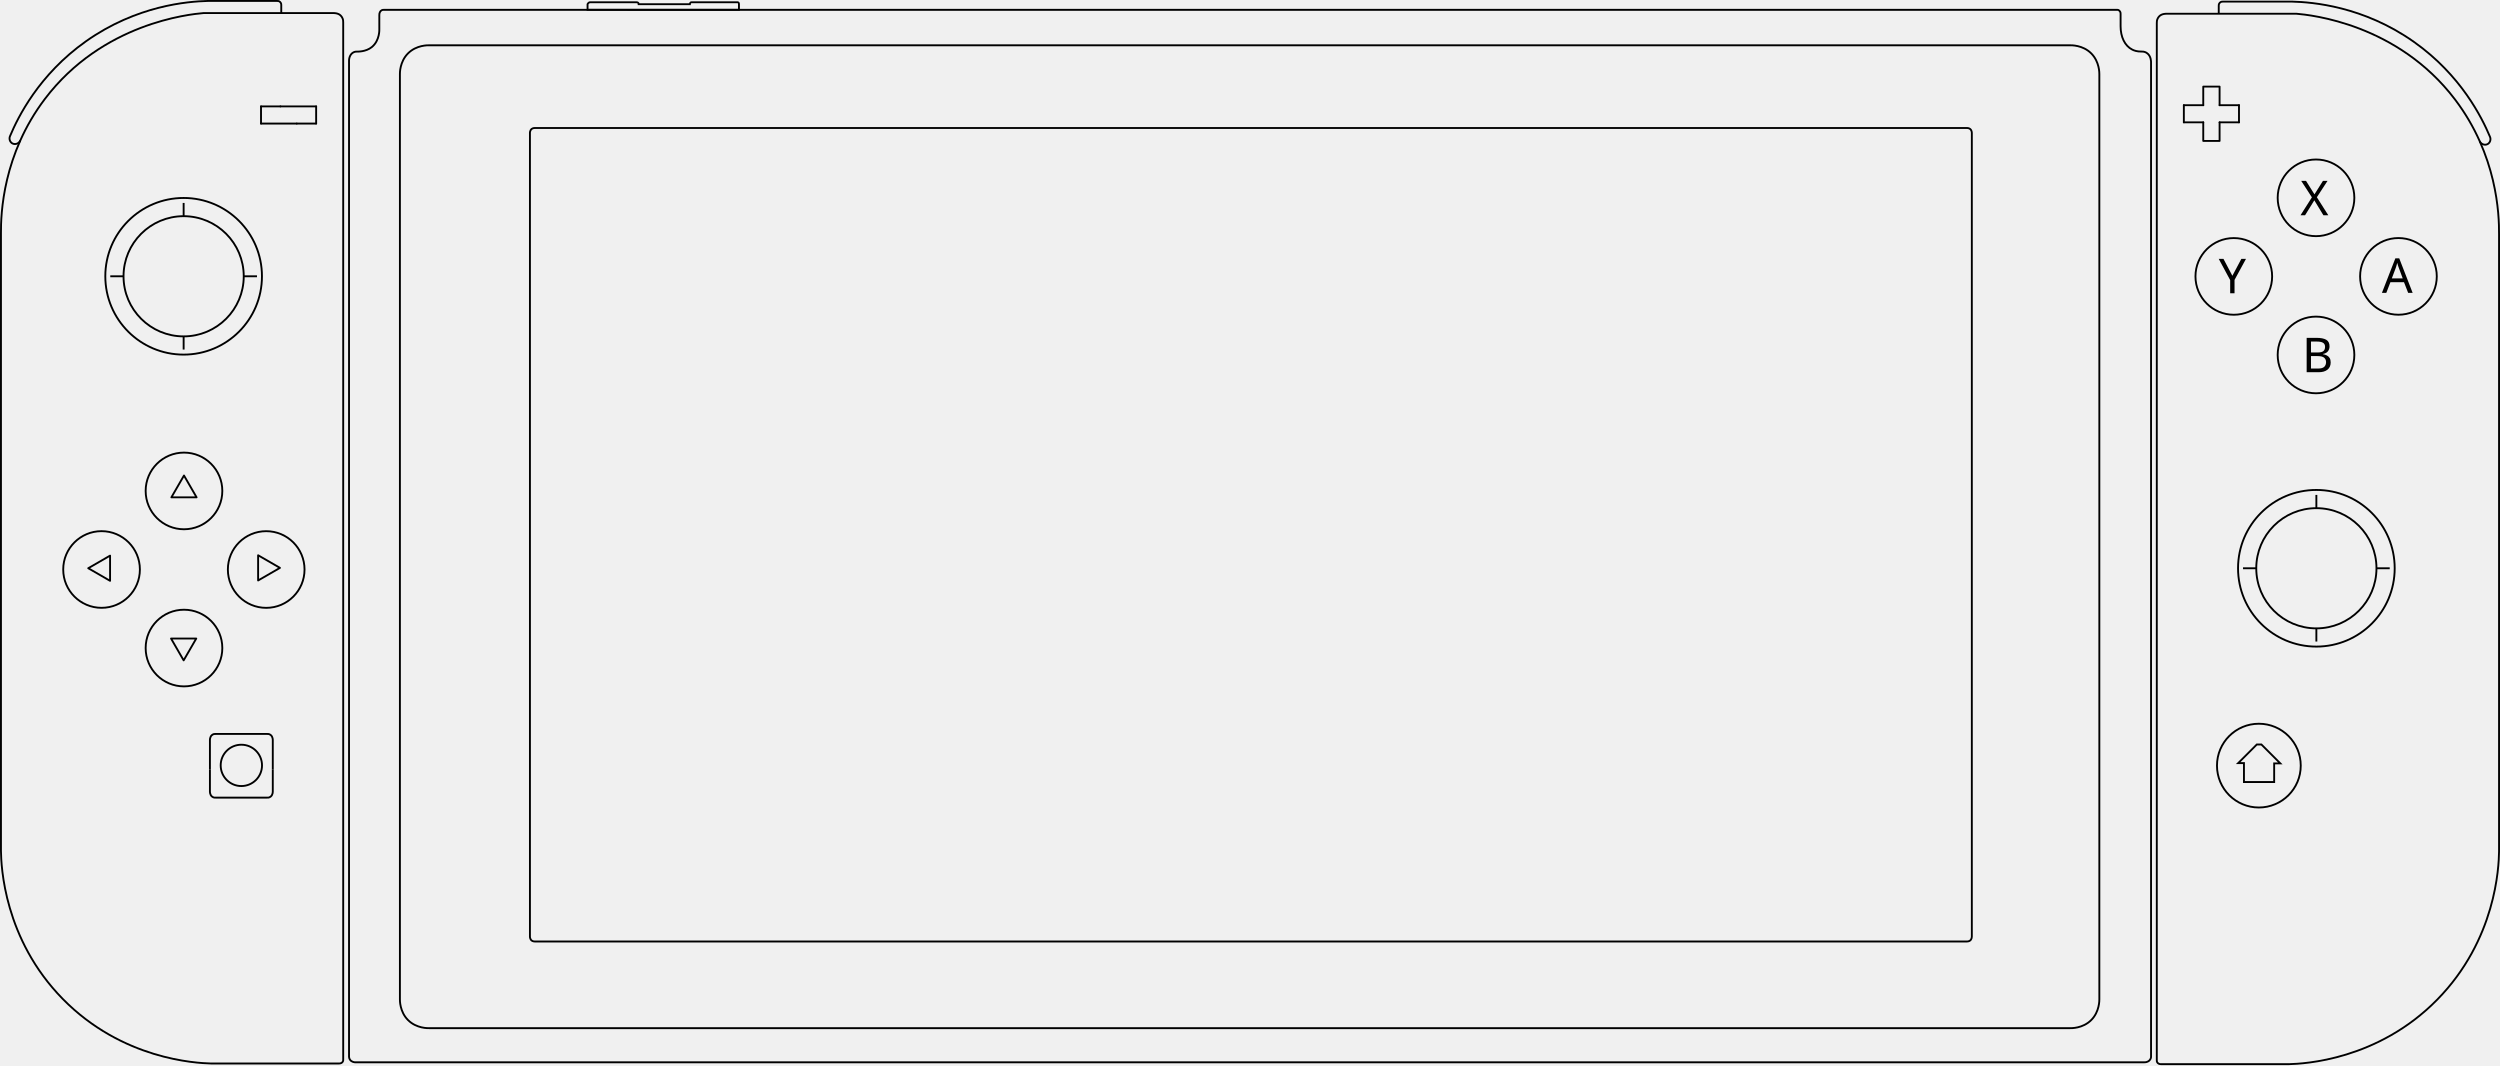
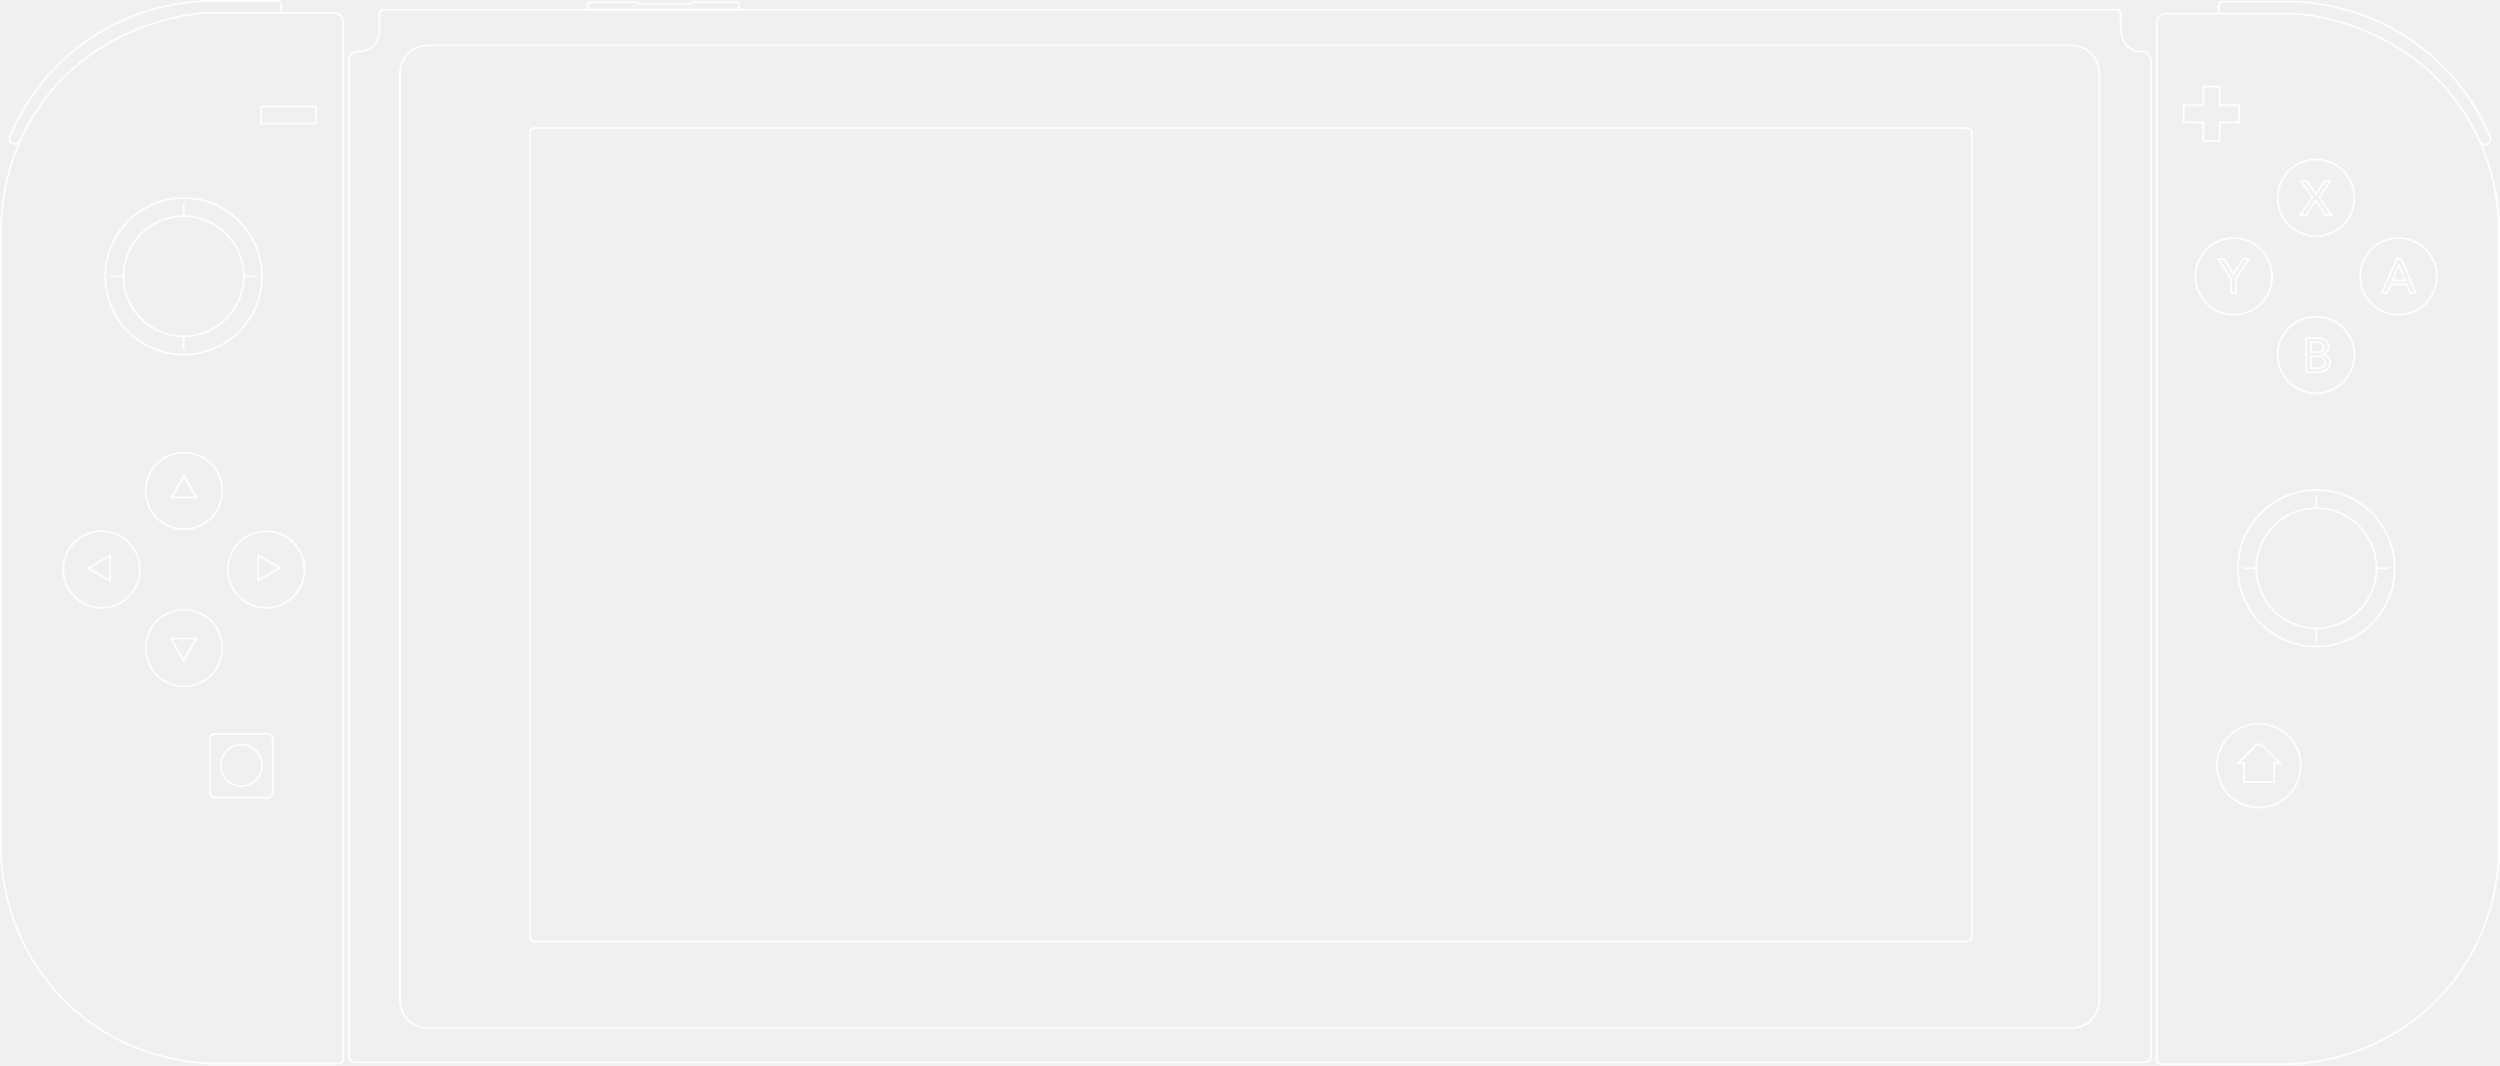
- <svg xmlns="http://www.w3.org/2000/svg" version="1.1" id="svg5448" xml:space="preserve" width="1760.84" height="750.208" viewBox="0 0 1760.84 750.208">
-   <defs id="defs5452">
-     <clipPath clipPathUnits="userSpaceOnUse" id="clipPath5464">
-       <path d="M 0,562.656 H 1320.629 V 0 H 0 Z" id="path5462" />
+ <svg xmlns="http://www.w3.org/2000/svg" version="1.1" id="svg815" xml:space="preserve" width="1760.84" height="750.208" viewBox="0 0 1760.84 750.208">
+   <defs id="defs819">
+     <clipPath clipPathUnits="userSpaceOnUse" id="clipPath831">
+       <path d="M 0,562.656 H 1320.629 V 0 H 0 Z" id="path829" />
    </clipPath>
-     <clipPath clipPathUnits="userSpaceOnUse" id="clipPath5488">
-       <path d="M 0,562.656 H 1320.629 V 0 H 0 Z" id="path5486" />
+     <clipPath clipPathUnits="userSpaceOnUse" id="clipPath855">
+       <path d="M 0,562.656 H 1320.629 V 0 H 0 Z" id="path853" />
    </clipPath>
-     <clipPath clipPathUnits="userSpaceOnUse" id="clipPath5558">
-       <path d="M 0,562.656 H 1320.629 V 0 H 0 Z" id="path5556" />
-     </clipPath>
-     <clipPath clipPathUnits="userSpaceOnUse" id="clipPath5602">
-       <path d="M 0,562.656 H 1320.629 V 0 H 0 Z" id="path5600" />
+     <clipPath clipPathUnits="userSpaceOnUse" id="clipPath967">
+       <path d="M 0,562.656 H 1320.629 V 0 H 0 Z" id="path965" />
    </clipPath>
  </defs>
-   <g id="g5456" transform="matrix(1.333333,0,0,-1.333333,0,750.208)">
-     <g id="g5458">
-       <g id="g5460" clip-path="url(#clipPath5464)">
-         <g id="g5466" transform="translate(1132.878,1.4977)">
-           <path d="m 0,0 h -945.347 c -0.117,0 -1.729,0.072 -2.612,1.323 -0.434,0.616 -0.523,1.251 -0.544,1.583 v 525.938 c -0.055,2.062 0.828,3.88 2.338,4.656 0.704,0.361 1.409,0.427 1.943,0.406 0,0 4.556,-0.239 7.782,2.406 4.281,3.512 3.937,9.448 3.937,9.448 v 7.355 c -0.059,1.171 0.42,2.205 1.256,2.636 0.361,0.185 0.73,0.229 1.036,0.218 h 915.458 c 0.718,0 0.941,0.047 1.559,-0.611 0.574,-0.61 0.533,-1.36 0.524,-1.483 v -6.573 c 0,-5.63 2.185,-10.344 6.167,-12.354 0.938,-0.474 2.538,-1.078 4.792,-1.021 1.47,0.065 2.305,-0.382 2.852,-0.733 2.42,-1.551 2.273,-4.892 2.273,-4.892 V 2.677 C 3.414,2.37 3.19,1.726 2.71,1.158 1.722,-0.01 0.229,-0.005 0,0 Z" style="fill:none;stroke:#000000;stroke-width:1;stroke-linecap:butt;stroke-linejoin:miter;stroke-miterlimit:10;stroke-dasharray:none;stroke-opacity:1" id="path5468" />
+   <g id="g823" transform="matrix(1.333333,0,0,-1.333333,0,750.208)">
+     <g id="g825">
+       <g id="g827" clip-path="url(#clipPath831)">
+         <g id="g833" transform="translate(1132.878,1.4977)">
+           <path d="m 0,0 h -945.347 c -0.117,0 -1.729,0.072 -2.612,1.323 -0.434,0.616 -0.523,1.251 -0.544,1.583 v 525.938 c -0.055,2.062 0.828,3.88 2.338,4.656 0.704,0.361 1.409,0.427 1.943,0.406 0,0 4.556,-0.239 7.782,2.406 4.281,3.512 3.937,9.448 3.937,9.448 v 7.355 c -0.059,1.171 0.42,2.205 1.256,2.636 0.361,0.185 0.73,0.229 1.036,0.218 h 915.458 c 0.718,0 0.941,0.047 1.559,-0.611 0.574,-0.61 0.533,-1.36 0.524,-1.483 v -6.573 c 0,-5.63 2.185,-10.344 6.167,-12.354 0.938,-0.474 2.538,-1.078 4.792,-1.021 1.47,0.065 2.305,-0.382 2.852,-0.733 2.42,-1.551 2.273,-4.892 2.273,-4.892 V 2.677 C 3.414,2.37 3.19,1.726 2.71,1.158 1.722,-0.01 0.229,-0.005 0,0 Z" style="fill:none;stroke:#ffffff;stroke-width:1;stroke-linecap:butt;stroke-linejoin:miter;stroke-miterlimit:10;stroke-dasharray:none;stroke-opacity:1" id="path835" />
        </g>
-         <g id="g5470" transform="translate(310.375,557.468)">
-           <path d="m 0,0 v 2.936 c 0,0 0.375,1.062 1.417,1.062 h 24.27 c 0,0 1.322,0.108 1.322,-1.022 h 27.022 c 0,0 -0.015,1.025 1.016,1.025 h 24.307 c 0,0 0.625,-0.086 0.625,-0.898 v -3.105 z" style="fill:none;stroke:#000000;stroke-width:1;stroke-linecap:butt;stroke-linejoin:miter;stroke-miterlimit:10;stroke-dasharray:none;stroke-opacity:1" id="path5472" />
+         <g id="g837" transform="translate(310.375,557.468)">
+           <path d="m 0,0 v 2.936 c 0,0 0.375,1.062 1.417,1.062 h 24.27 c 0,0 1.322,0.108 1.322,-1.022 h 27.022 c 0,0 -0.015,1.025 1.016,1.025 h 24.307 c 0,0 0.625,-0.086 0.625,-0.898 v -3.105 z" style="fill:none;stroke:#ffffff;stroke-width:1;stroke-linecap:butt;stroke-linejoin:miter;stroke-miterlimit:10;stroke-dasharray:none;stroke-opacity:1" id="path839" />
        </g>
-         <g id="g5474" transform="translate(226.6875,19.5289)">
-           <path d="m 0,0 c -0.439,0 -6.662,-0.244 -11.187,4.312 -4.385,4.416 -4.25,10.518 -4.25,10.876 v 450.374 38.453 c 0,0.357 -0.135,6.46 4.25,10.875 4.525,4.557 10.748,4.312 11.187,4.312 h 866.855 c 0.439,0 6.663,0.245 11.188,-4.312 4.384,-4.415 4.25,-10.518 4.25,-10.875 V 465.562 15.188 c 0,-0.358 0.134,-6.46 -4.25,-10.876 C 873.518,-0.244 867.294,0 866.855,0 Z" style="fill:none;stroke:#000000;stroke-width:1;stroke-linecap:butt;stroke-linejoin:miter;stroke-miterlimit:10;stroke-dasharray:none;stroke-opacity:1" id="path5476" />
+         <g id="g841" transform="translate(226.6875,19.5289)">
+           <path d="m 0,0 c -0.439,0 -6.662,-0.244 -11.187,4.312 -4.385,4.416 -4.25,10.518 -4.25,10.876 v 450.374 38.453 c 0,0.357 -0.135,6.46 4.25,10.875 4.525,4.557 10.748,4.312 11.187,4.312 h 866.855 c 0.439,0 6.663,0.245 11.188,-4.312 4.384,-4.415 4.25,-10.518 4.25,-10.875 V 465.562 15.188 c 0,-0.358 0.134,-6.46 -4.25,-10.876 C 873.518,-0.244 867.294,0 866.855,0 Z" style="fill:none;stroke:#ffffff;stroke-width:1;stroke-linecap:butt;stroke-linejoin:miter;stroke-miterlimit:10;stroke-dasharray:none;stroke-opacity:1" id="path843" />
        </g>
-         <g id="g5478" transform="translate(1039.094,65.3102)">
-           <path d="m 0,0 c 0,0 0.927,-0.013 1.573,0.475 0.97,0.732 0.958,2.056 0.958,2.056 v 424.667 c 0,0 0.012,1.324 -0.958,2.056 C 0.927,429.742 0,429.729 0,429.729 h -756.625 c 0,0 -0.927,0.013 -1.573,-0.475 -0.97,-0.732 -0.958,-2.056 -0.958,-2.056 V 2.531 c 0,0 -0.012,-1.324 0.958,-2.056 0.646,-0.488 1.573,-0.475 1.573,-0.475 z" style="fill:none;stroke:#000000;stroke-width:1;stroke-linecap:butt;stroke-linejoin:miter;stroke-miterlimit:10;stroke-dasharray:none;stroke-opacity:1" id="path5480" />
+         <g id="g845" transform="translate(1039.094,65.3102)">
+           <path d="m 0,0 c 0,0 0.927,-0.013 1.573,0.475 0.97,0.732 0.958,2.056 0.958,2.056 v 424.667 c 0,0 0.012,1.324 -0.958,2.056 C 0.927,429.742 0,429.729 0,429.729 h -756.625 c 0,0 -0.927,0.013 -1.573,-0.475 -0.97,-0.732 -0.958,-2.056 -0.958,-2.056 V 2.531 c 0,0 -0.012,-1.324 0.958,-2.056 0.646,-0.488 1.573,-0.475 1.573,-0.475 z" style="fill:none;stroke:#ffffff;stroke-width:1;stroke-linecap:butt;stroke-linejoin:miter;stroke-miterlimit:10;stroke-dasharray:none;stroke-opacity:1" id="path847" />
        </g>
      </g>
    </g>
-     <g id="g5482">
-       <g id="g5484" clip-path="url(#clipPath5488)">
-         <g id="g5490" transform="translate(1141.666,0.5052)">
-           <path d="m 0,0 h 67.459 c 7.958,0.214 46.909,2.093 78.333,34.086 31.118,31.682 32.547,70.182 32.667,78.25 V 438.42 c 0.09,10.549 -1.02,41.877 -23.25,71.166 -30.368,40.011 -76.201,44.666 -83.813,45.313 H 3.021 c -2.503,0 -3.864,-0.77 -4.771,-2.313 -0.62,-1.055 -0.584,-2.039 -0.584,-2.666 V 1.951 C -2.346,1.708 -2.321,1.358 -2.133,1.01 -1.767,0.33 -0.932,-0.055 0,0 Z" style="fill:none;stroke:#000000;stroke-width:1;stroke-linecap:butt;stroke-linejoin:miter;stroke-miterlimit:10;stroke-dasharray:none;stroke-opacity:1" id="path5492" />
+     <g id="g849">
+       <g id="g851" clip-path="url(#clipPath855)">
+         <g id="g857" transform="translate(1141.666,0.5052)">
+           <path d="m 0,0 h 67.459 c 7.958,0.214 46.909,2.093 78.333,34.086 31.118,31.682 32.547,70.182 32.667,78.25 V 438.42 c 0.09,10.549 -1.02,41.877 -23.25,71.166 -30.368,40.011 -76.201,44.666 -83.813,45.313 H 3.021 c -2.503,0 -3.864,-0.77 -4.771,-2.313 -0.62,-1.055 -0.584,-2.039 -0.584,-2.666 V 1.951 C -2.346,1.708 -2.321,1.358 -2.133,1.01 -1.767,0.33 -0.932,-0.055 0,0 Z" style="fill:none;stroke:#ffffff;stroke-width:1;stroke-linecap:butt;stroke-linejoin:miter;stroke-miterlimit:10;stroke-dasharray:none;stroke-opacity:1" id="path859" />
        </g>
-         <g id="g5494" transform="translate(1215.375,158.2164)">
-           <path d="m 0,0 c 0,-12.219 -9.906,-22.125 -22.125,-22.125 -12.219,0 -22.125,9.906 -22.125,22.125 0,12.219 9.906,22.125 22.125,22.125 C -9.906,22.125 0,12.219 0,0 Z" style="fill:none;stroke:#000000;stroke-width:1;stroke-linecap:butt;stroke-linejoin:miter;stroke-miterlimit:10;stroke-dasharray:none;stroke-opacity:1" id="path5496" />
+         <g id="g861" transform="translate(1215.375,158.2164)">
+           <path d="m 0,0 c 0,-12.219 -9.906,-22.125 -22.125,-22.125 -12.219,0 -22.125,9.906 -22.125,22.125 0,12.219 9.906,22.125 22.125,22.125 C -9.906,22.125 0,12.219 0,0 Z" style="fill:none;stroke:#ffffff;stroke-width:1;stroke-linecap:butt;stroke-linejoin:miter;stroke-miterlimit:10;stroke-dasharray:none;stroke-opacity:1" id="path863" />
        </g>
-         <g id="g5498" transform="translate(1185.375,149.5498)">
-           <path d="m 0,0 h 15.958 v 9.833 h 3.25 l -9.989,9.99 H 6.781 L -3.05,9.992 H 0 Z" style="fill:none;stroke:#000000;stroke-width:1;stroke-linecap:butt;stroke-linejoin:miter;stroke-miterlimit:10;stroke-dasharray:none;stroke-opacity:1" id="path5500" />
+         <g id="g865" transform="translate(1185.375,149.5498)">
+           <path d="m 0,0 h 15.958 v 9.833 h 3.25 l -9.989,9.99 H 6.781 L -3.05,9.992 H 0 Z" style="fill:none;stroke:#ffffff;stroke-width:1;stroke-linecap:butt;stroke-linejoin:miter;stroke-miterlimit:10;stroke-dasharray:none;stroke-opacity:1" id="path867" />
        </g>
-         <g id="g5502" transform="translate(1265,262.4664)">
-           <path d="m 0,0 c 0,-22.851 -18.524,-41.375 -41.375,-41.375 -22.851,0 -41.375,18.524 -41.375,41.375 0,22.851 18.524,41.375 41.375,41.375 C -18.524,41.375 0,22.851 0,0 Z" style="fill:none;stroke:#000000;stroke-width:1;stroke-linecap:butt;stroke-linejoin:miter;stroke-miterlimit:10;stroke-dasharray:none;stroke-opacity:1" id="path5504" />
+         <g id="g869" transform="translate(1265,262.4664)">
+           <path d="m 0,0 c 0,-22.851 -18.524,-41.375 -41.375,-41.375 -22.851,0 -41.375,18.524 -41.375,41.375 0,22.851 18.524,41.375 41.375,41.375 C -18.524,41.375 0,22.851 0,0 Z" style="fill:none;stroke:#ffffff;stroke-width:1;stroke-linecap:butt;stroke-linejoin:miter;stroke-miterlimit:10;stroke-dasharray:none;stroke-opacity:1" id="path871" />
        </g>
-         <g id="g5506" transform="translate(1255.375,262.4664)">
-           <path d="m 0,0 c 0,-17.535 -14.215,-31.75 -31.75,-31.75 -17.535,0 -31.75,14.215 -31.75,31.75 0,17.535 14.215,31.75 31.75,31.75 C -14.215,31.75 0,17.535 0,0 Z" style="fill:none;stroke:#000000;stroke-width:1;stroke-linecap:butt;stroke-linejoin:miter;stroke-miterlimit:10;stroke-dasharray:none;stroke-opacity:1" id="path5508" />
+         <g id="g873" transform="translate(1255.375,262.4664)">
+           <path d="m 0,0 c 0,-17.535 -14.215,-31.75 -31.75,-31.75 -17.535,0 -31.75,14.215 -31.75,31.75 0,17.535 14.215,31.75 31.75,31.75 C -14.215,31.75 0,17.535 0,0 Z" style="fill:none;stroke:#ffffff;stroke-width:1;stroke-linecap:butt;stroke-linejoin:miter;stroke-miterlimit:10;stroke-dasharray:none;stroke-opacity:1" id="path875" />
        </g>
-         <g id="g5510" transform="translate(1255.375,262.4664)">
-           <path d="M 0,0 H 7" style="fill:none;stroke:#000000;stroke-width:1;stroke-linecap:butt;stroke-linejoin:miter;stroke-miterlimit:10;stroke-dasharray:none;stroke-opacity:1" id="path5512" />
+         <g id="g877" transform="translate(1255.375,262.4664)">
+           <path d="M 0,0 H 7" style="fill:none;stroke:#ffffff;stroke-width:1;stroke-linecap:butt;stroke-linejoin:miter;stroke-miterlimit:10;stroke-dasharray:none;stroke-opacity:1" id="path879" />
        </g>
-         <g id="g5514" transform="translate(1191.875,262.4664)">
-           <path d="M 0,0 H -7" style="fill:none;stroke:#000000;stroke-width:1;stroke-linecap:butt;stroke-linejoin:miter;stroke-miterlimit:10;stroke-dasharray:none;stroke-opacity:1" id="path5516" />
+         <g id="g881" transform="translate(1191.875,262.4664)">
+           <path d="M 0,0 H -7" style="fill:none;stroke:#ffffff;stroke-width:1;stroke-linecap:butt;stroke-linejoin:miter;stroke-miterlimit:10;stroke-dasharray:none;stroke-opacity:1" id="path883" />
        </g>
-         <g id="g5518" transform="translate(1223.625,294.2164)">
-           <path d="M 0,0 V 7" style="fill:none;stroke:#000000;stroke-width:1;stroke-linecap:butt;stroke-linejoin:miter;stroke-miterlimit:10;stroke-dasharray:none;stroke-opacity:1" id="path5520" />
+         <g id="g885" transform="translate(1223.625,294.2164)">
+           <path d="M 0,0 V 7" style="fill:none;stroke:#ffffff;stroke-width:1;stroke-linecap:butt;stroke-linejoin:miter;stroke-miterlimit:10;stroke-dasharray:none;stroke-opacity:1" id="path887" />
        </g>
-         <g id="g5522" transform="translate(1223.625,230.7164)">
-           <path d="M 0,0 V -6.958" style="fill:none;stroke:#000000;stroke-width:1;stroke-linecap:butt;stroke-linejoin:miter;stroke-miterlimit:10;stroke-dasharray:none;stroke-opacity:1" id="path5524" />
+         <g id="g889" transform="translate(1223.625,230.7164)">
+           <path d="M 0,0 V -6.958" style="fill:none;stroke:#ffffff;stroke-width:1;stroke-linecap:butt;stroke-linejoin:miter;stroke-miterlimit:10;stroke-dasharray:none;stroke-opacity:1" id="path891" />
        </g>
-         <g id="g5526" transform="translate(1243.688,375.1539)">
-           <path d="m 0,0 c 0,-11.184 -9.066,-20.25 -20.25,-20.25 -11.184,0 -20.25,9.066 -20.25,20.25 0,11.184 9.066,20.25 20.25,20.25 C -9.066,20.25 0,11.184 0,0 Z" style="fill:none;stroke:#000000;stroke-width:1;stroke-linecap:butt;stroke-linejoin:miter;stroke-miterlimit:10;stroke-dasharray:none;stroke-opacity:1" id="path5528" />
+         <g id="g893" transform="translate(1243.688,375.1539)">
+           <path d="m 0,0 c 0,-11.184 -9.066,-20.25 -20.25,-20.25 -11.184,0 -20.25,9.066 -20.25,20.25 0,11.184 9.066,20.25 20.25,20.25 C -9.066,20.25 0,11.184 0,0 Z" style="fill:none;stroke:#ffffff;stroke-width:1;stroke-linecap:butt;stroke-linejoin:miter;stroke-miterlimit:10;stroke-dasharray:none;stroke-opacity:1" id="path895" />
        </g>
-         <g id="g5530" transform="translate(1287.235,416.6539)">
-           <path d="m 0,0 c 0,-11.184 -9.066,-20.25 -20.25,-20.25 -11.184,0 -20.25,9.066 -20.25,20.25 0,11.184 9.066,20.25 20.25,20.25 C -9.066,20.25 0,11.184 0,0 Z" style="fill:none;stroke:#000000;stroke-width:1;stroke-linecap:butt;stroke-linejoin:miter;stroke-miterlimit:10;stroke-dasharray:none;stroke-opacity:1" id="path5532" />
+         <g id="g897" transform="translate(1287.235,416.6539)">
+           <path d="m 0,0 c 0,-11.184 -9.066,-20.25 -20.25,-20.25 -11.184,0 -20.25,9.066 -20.25,20.25 0,11.184 9.066,20.25 20.25,20.25 C -9.066,20.25 0,11.184 0,0 Z" style="fill:none;stroke:#ffffff;stroke-width:1;stroke-linecap:butt;stroke-linejoin:miter;stroke-miterlimit:10;stroke-dasharray:none;stroke-opacity:1" id="path899" />
        </g>
-         <g id="g5534" transform="translate(1243.688,458.1539)">
-           <path d="m 0,0 c 0,-11.184 -9.066,-20.25 -20.25,-20.25 -11.184,0 -20.25,9.066 -20.25,20.25 0,11.184 9.066,20.25 20.25,20.25 C -9.066,20.25 0,11.184 0,0 Z" style="fill:none;stroke:#000000;stroke-width:1;stroke-linecap:butt;stroke-linejoin:miter;stroke-miterlimit:10;stroke-dasharray:none;stroke-opacity:1" id="path5536" />
+         <g id="g901" transform="translate(1243.688,458.1539)">
+           <path d="m 0,0 c 0,-11.184 -9.066,-20.25 -20.25,-20.25 -11.184,0 -20.25,9.066 -20.25,20.25 0,11.184 9.066,20.25 20.25,20.25 C -9.066,20.25 0,11.184 0,0 Z" style="fill:none;stroke:#ffffff;stroke-width:1;stroke-linecap:butt;stroke-linejoin:miter;stroke-miterlimit:10;stroke-dasharray:none;stroke-opacity:1" id="path903" />
        </g>
-         <g id="g5538" transform="translate(1200.259,416.6429)">
-           <path d="m 0,0 c 0,-11.184 -9.066,-20.25 -20.25,-20.25 -11.184,0 -20.25,9.066 -20.25,20.25 0,11.184 9.066,20.25 20.25,20.25 C -9.066,20.25 0,11.184 0,0 Z" style="fill:none;stroke:#000000;stroke-width:1;stroke-linecap:butt;stroke-linejoin:miter;stroke-miterlimit:10;stroke-dasharray:none;stroke-opacity:1" id="path5540" />
+         <g id="g905" transform="translate(1200.259,416.6429)">
+           <path d="m 0,0 c 0,-11.184 -9.066,-20.25 -20.25,-20.25 -11.184,0 -20.25,9.066 -20.25,20.25 0,11.184 9.066,20.25 20.25,20.25 C -9.066,20.25 0,11.184 0,0 Z" style="fill:none;stroke:#ffffff;stroke-width:1;stroke-linecap:butt;stroke-linejoin:miter;stroke-miterlimit:10;stroke-dasharray:none;stroke-opacity:1" id="path907" />
+         </g>
+         <g id="g909" transform="translate(1178.615,415.423)">
+           <path d="m 0,0 -6.816,10.326 h 3.128 l 4.909,-7.91 5.061,7.91 H 9.258 L 2.441,0 V -7.682 H 0 Z" style="fill:none;stroke:#ffffff;stroke-width:1;stroke-linecap:butt;stroke-linejoin:miter;stroke-miterlimit:4;stroke-dasharray:none;stroke-opacity:1" id="path911" />
+         </g>
+         <g id="g913" transform="translate(1220.778,368.1593)">
+           <path d="M 0,0 H 3.586 C 3.959,0 4.37,0.038 4.819,0.114 5.269,0.19 5.688,0.343 6.078,0.572 6.469,0.801 6.799,1.11 7.07,1.5 7.342,1.89 7.478,2.407 7.478,3.052 7.478,4.12 7.13,4.921 6.435,5.456 5.739,5.99 4.798,6.257 3.611,6.257 H 0 Z m 0,8.394 h 3.331 c 0.458,0 0.891,0.046 1.298,0.139 0.407,0.093 0.763,0.25 1.068,0.471 0.305,0.22 0.547,0.5 0.725,0.839 0.178,0.339 0.266,0.755 0.266,1.246 0,0.713 -0.228,1.331 -0.686,1.857 -0.458,0.526 -1.179,0.789 -2.162,0.789 H 0 Z m -2.442,7.477 h 6.256 c 0.781,0 1.505,-0.093 2.175,-0.28 0.67,-0.186 1.246,-0.462 1.73,-0.826 C 8.202,14.4 8.584,13.934 8.863,13.366 9.144,12.798 9.283,12.132 9.283,11.369 9.283,10.335 8.995,9.491 8.419,8.838 7.842,8.186 7.096,7.707 6.181,7.401 V 7.351 C 6.723,7.316 7.231,7.176 7.706,6.931 8.181,6.685 8.592,6.363 8.94,5.964 9.287,5.566 9.563,5.104 9.767,4.578 9.97,4.052 10.072,3.484 10.072,2.874 10.072,2.06 9.906,1.344 9.576,0.725 9.245,0.105 8.791,-0.416 8.215,-0.839 7.639,-1.264 6.969,-1.586 6.206,-1.806 5.442,-2.027 4.62,-2.137 3.738,-2.137 h -6.18 z" style="fill:none;stroke:#ffffff;stroke-width:1;stroke-linecap:butt;stroke-linejoin:miter;stroke-miterlimit:4;stroke-dasharray:none;stroke-opacity:1" id="path915" />
+         </g>
+         <g id="g917" transform="translate(1270.576,414.5167)">
+           <path d="M 0,0 -3.357,8.266 H -3.408 L -6.816,0 Z m -4.375,11.42 h 2.213 L 5.545,-6.588 H 2.696 l -1.805,4.451 h -8.573 l -1.78,-4.451 h -2.849 z" style="fill:none;stroke:#ffffff;stroke-width:1;stroke-linecap:butt;stroke-linejoin:miter;stroke-miterlimit:4;stroke-dasharray:none;stroke-opacity:1" id="path919" />
+         </g>
+         <g id="g921" transform="translate(1221.612,458.38)">
+           <path d="m 0,0 -6.054,8.546 h 3.128 L 1.755,1.628 6.384,8.546 H 9.437 L 3.434,0.025 10.047,-9.462 H 6.842 l -5.163,7.809 -5.19,-7.809 h -3.026 z" style="fill:none;stroke:#ffffff;stroke-width:1;stroke-linecap:butt;stroke-linejoin:miter;stroke-miterlimit:4;stroke-dasharray:none;stroke-opacity:1" id="path923" />
+         </g>
+         <g id="g925" transform="translate(1182.75,507.0914)">
+           <path d="M 0,0 V -9.063" style="fill:none;stroke:#ffffff;stroke-width:1;stroke-linecap:round;stroke-linejoin:round;stroke-miterlimit:10;stroke-dasharray:none;stroke-opacity:1" id="path927" />
+         </g>
+         <g id="g929" transform="translate(1172.5,507.0914)">
+           <path d="M 0,0 H 10.25" style="fill:none;stroke:#ffffff;stroke-width:1;stroke-linecap:round;stroke-linejoin:round;stroke-miterlimit:10;stroke-dasharray:none;stroke-opacity:1" id="path931" />
+         </g>
+         <g id="g933" transform="translate(1163.875,507.0914)">
+           <path d="M 0,0 V 9.813 H 8.625 V 0" style="fill:none;stroke:#ffffff;stroke-width:1;stroke-linecap:round;stroke-linejoin:round;stroke-miterlimit:10;stroke-dasharray:none;stroke-opacity:1" id="path935" />
+         </g>
+         <g id="g937" transform="translate(1182.75,498.0289)">
+           <path d="M 0,0 H -10.25" style="fill:none;stroke:#ffffff;stroke-width:1;stroke-linecap:round;stroke-linejoin:round;stroke-miterlimit:10;stroke-dasharray:none;stroke-opacity:1" id="path939" />
+         </g>
+         <g id="g941" transform="translate(1153.625,498.0289)">
+           <path d="M 0,0 V 9.063" style="fill:none;stroke:#ffffff;stroke-width:1;stroke-linecap:round;stroke-linejoin:round;stroke-miterlimit:10;stroke-dasharray:none;stroke-opacity:1" id="path943" />
+         </g>
+         <g id="g945" transform="translate(1163.875,498.0289)">
+           <path d="M 0,0 H -10.25" style="fill:none;stroke:#ffffff;stroke-width:1;stroke-linecap:round;stroke-linejoin:round;stroke-miterlimit:10;stroke-dasharray:none;stroke-opacity:1" id="path947" />
+         </g>
+         <g id="g949" transform="translate(1172.5,498.0289)">
+           <path d="M 0,0 V -9.813 H -8.625 V 0" style="fill:none;stroke:#ffffff;stroke-width:1;stroke-linecap:round;stroke-linejoin:round;stroke-miterlimit:10;stroke-dasharray:none;stroke-opacity:1" id="path951" />
+         </g>
+         <g id="g953" transform="translate(1153.625,507.0914)">
+           <path d="M 0,0 H 10.25" style="fill:none;stroke:#ffffff;stroke-width:1;stroke-linecap:round;stroke-linejoin:round;stroke-miterlimit:10;stroke-dasharray:none;stroke-opacity:1" id="path955" />
+         </g>
+         <g id="g957" transform="translate(1172.053,555.4039)">
+           <path d="m 0,0 v 4.219 c 0,0.112 -0.072,0.944 0.572,1.593 0.651,0.656 1.372,0.584 1.605,0.584 h 36.739 c 10.39,-0.272 37.486,-2.361 64.281,-21.334 24.89,-17.623 35.921,-40.185 40,-49.875 0.761,-1.495 0.197,-3.289 -1.125,-4.031 -1.453,-0.815 -3.484,-0.167 -4.223,1.533" style="fill:none;stroke:#ffffff;stroke-width:1;stroke-linecap:butt;stroke-linejoin:miter;stroke-miterlimit:10;stroke-dasharray:none;stroke-opacity:1" id="path959" />
        </g>
      </g>
    </g>
-     <text transform="matrix(1,0,0,-1,1172.053,407.7412)" style="font-variant:normal;font-weight:500;font-stretch:normal;font-size:25.435px;font-family:'Avenir Medium';-inkscape-font-specification:Avenir-Medium;writing-mode:lr-tb;fill:#000000;fill-opacity:1;fill-rule:nonzero;stroke:none" id="text5550">
-       <tspan x="0" y="0" id="tspan5542">Y</tspan>
-       <tspan x="43.977" y="41.714" id="tspan5544">B</tspan>
-       <tspan x="86.2" y="-0.203" id="tspan5546">A</tspan>
-       <tspan x="43.087" y="-41.205" id="tspan5548">X</tspan>
-     </text>
-     <g id="g5552">
-       <g id="g5554" clip-path="url(#clipPath5558)">
-         <g id="g5560" transform="translate(1182.75,507.0914)">
-           <path d="M 0,0 V -9.063" style="fill:none;stroke:#000000;stroke-width:1;stroke-linecap:round;stroke-linejoin:round;stroke-miterlimit:10;stroke-dasharray:none;stroke-opacity:1" id="path5562" />
+     <g id="g961">
+       <g id="g963" clip-path="url(#clipPath967)">
+         <g id="g969" transform="translate(76.9418,220.3207)">
+           <path d="m 0,0 c 0,-11.184 9.066,-20.25 20.25,-20.25 11.184,0 20.25,9.066 20.25,20.25 0,11.184 -9.066,20.25 -20.25,20.25 C 9.066,20.25 0,11.184 0,0 Z" style="fill:none;stroke:#ffffff;stroke-width:1;stroke-linecap:butt;stroke-linejoin:miter;stroke-miterlimit:10;stroke-dasharray:none;stroke-opacity:1" id="path971" />
        </g>
-         <g id="g5564" transform="translate(1172.5,507.0914)">
-           <path d="M 0,0 H 10.25" style="fill:none;stroke:#000000;stroke-width:1;stroke-linecap:round;stroke-linejoin:round;stroke-miterlimit:10;stroke-dasharray:none;stroke-opacity:1" id="path5566" />
+         <g id="g973" transform="translate(33.3947,261.8207)">
+           <path d="m 0,0 c 0,-11.184 9.066,-20.25 20.25,-20.25 11.184,0 20.25,9.066 20.25,20.25 0,11.184 -9.066,20.25 -20.25,20.25 C 9.066,20.25 0,11.184 0,0 Z" style="fill:none;stroke:#ffffff;stroke-width:1;stroke-linecap:butt;stroke-linejoin:miter;stroke-miterlimit:10;stroke-dasharray:none;stroke-opacity:1" id="path975" />
        </g>
-         <g id="g5568" transform="translate(1163.875,507.0914)">
-           <path d="M 0,0 V 9.813 H 8.625 V 0" style="fill:none;stroke:#000000;stroke-width:1;stroke-linecap:round;stroke-linejoin:round;stroke-miterlimit:10;stroke-dasharray:none;stroke-opacity:1" id="path5570" />
+         <g id="g977" transform="translate(76.9418,303.3207)">
+           <path d="m 0,0 c 0,-11.184 9.066,-20.25 20.25,-20.25 11.184,0 20.25,9.066 20.25,20.25 0,11.184 -9.066,20.25 -20.25,20.25 C 9.066,20.25 0,11.184 0,0 Z" style="fill:none;stroke:#ffffff;stroke-width:1;stroke-linecap:butt;stroke-linejoin:miter;stroke-miterlimit:10;stroke-dasharray:none;stroke-opacity:1" id="path979" />
        </g>
-         <g id="g5572" transform="translate(1182.75,498.0289)">
-           <path d="M 0,0 H -10.25" style="fill:none;stroke:#000000;stroke-width:1;stroke-linecap:round;stroke-linejoin:round;stroke-miterlimit:10;stroke-dasharray:none;stroke-opacity:1" id="path5574" />
+         <g id="g981" transform="translate(120.3704,261.8097)">
+           <path d="m 0,0 c 0,-11.184 9.066,-20.25 20.25,-20.25 11.184,0 20.25,9.066 20.25,20.25 0,11.184 -9.066,20.25 -20.25,20.25 C 9.066,20.25 0,11.184 0,0 Z" style="fill:none;stroke:#ffffff;stroke-width:1;stroke-linecap:butt;stroke-linejoin:miter;stroke-miterlimit:10;stroke-dasharray:none;stroke-opacity:1" id="path983" />
        </g>
-         <g id="g5576" transform="translate(1153.625,498.0289)">
-           <path d="M 0,0 V 9.063" style="fill:none;stroke:#000000;stroke-width:1;stroke-linecap:round;stroke-linejoin:round;stroke-miterlimit:10;stroke-dasharray:none;stroke-opacity:1" id="path5578" />
+         <g id="g985" transform="translate(55.6293,416.7088)">
+           <path d="M 0,0 C 0,-22.851 18.524,-41.375 41.375,-41.375 64.226,-41.375 82.75,-22.851 82.75,0 82.75,22.851 64.226,41.375 41.375,41.375 18.524,41.375 0,22.851 0,0 Z" style="fill:none;stroke:#ffffff;stroke-width:1;stroke-linecap:butt;stroke-linejoin:miter;stroke-miterlimit:10;stroke-dasharray:none;stroke-opacity:1" id="path987" />
        </g>
-         <g id="g5580" transform="translate(1163.875,498.0289)">
-           <path d="M 0,0 H -10.25" style="fill:none;stroke:#000000;stroke-width:1;stroke-linecap:round;stroke-linejoin:round;stroke-miterlimit:10;stroke-dasharray:none;stroke-opacity:1" id="path5582" />
+         <g id="g989" transform="translate(65.2543,416.7088)">
+           <path d="M 0,0 C 0,-17.535 14.215,-31.75 31.75,-31.75 49.285,-31.75 63.5,-17.535 63.5,0 63.5,17.535 49.285,31.75 31.75,31.75 14.215,31.75 0,17.535 0,0 Z" style="fill:none;stroke:#ffffff;stroke-width:1;stroke-linecap:butt;stroke-linejoin:miter;stroke-miterlimit:10;stroke-dasharray:none;stroke-opacity:1" id="path991" />
        </g>
-         <g id="g5584" transform="translate(1172.5,498.0289)">
-           <path d="M 0,0 V -9.813 H -8.625 V 0" style="fill:none;stroke:#000000;stroke-width:1;stroke-linecap:round;stroke-linejoin:round;stroke-miterlimit:10;stroke-dasharray:none;stroke-opacity:1" id="path5586" />
+         <g id="g993" transform="translate(65.2543,416.7088)">
+           <path d="M 0,0 H -7" style="fill:none;stroke:#ffffff;stroke-width:1;stroke-linecap:butt;stroke-linejoin:miter;stroke-miterlimit:10;stroke-dasharray:none;stroke-opacity:1" id="path995" />
        </g>
-         <g id="g5588" transform="translate(1153.625,507.0914)">
-           <path d="M 0,0 H 10.25" style="fill:none;stroke:#000000;stroke-width:1;stroke-linecap:round;stroke-linejoin:round;stroke-miterlimit:10;stroke-dasharray:none;stroke-opacity:1" id="path5590" />
+         <g id="g997" transform="translate(128.7543,416.7088)">
+           <path d="M 0,0 H 7" style="fill:none;stroke:#ffffff;stroke-width:1;stroke-linecap:butt;stroke-linejoin:miter;stroke-miterlimit:10;stroke-dasharray:none;stroke-opacity:1" id="path999" />
        </g>
-         <g id="g5592" transform="translate(1172.053,555.4039)">
-           <path d="m 0,0 v 4.219 c 0,0.112 -0.072,0.944 0.572,1.593 0.651,0.656 1.372,0.584 1.605,0.584 h 36.739 c 10.39,-0.272 37.486,-2.361 64.281,-21.334 24.89,-17.623 35.921,-40.185 40,-49.875 0.761,-1.495 0.197,-3.289 -1.125,-4.031 -1.453,-0.815 -3.484,-0.167 -4.223,1.533" style="fill:none;stroke:#000000;stroke-width:1;stroke-linecap:butt;stroke-linejoin:miter;stroke-miterlimit:10;stroke-dasharray:none;stroke-opacity:1" id="path5594" />
+         <g id="g1001" transform="translate(97.0043,448.4588)">
+           <path d="M 0,0 V 7" style="fill:none;stroke:#ffffff;stroke-width:1;stroke-linecap:butt;stroke-linejoin:miter;stroke-miterlimit:10;stroke-dasharray:none;stroke-opacity:1" id="path1003" />
        </g>
-       </g>
-     </g>
-     <g id="g5596">
-       <g id="g5598" clip-path="url(#clipPath5602)">
-         <g id="g5604" transform="translate(76.9418,220.3207)">
-           <path d="m 0,0 c 0,-11.184 9.066,-20.25 20.25,-20.25 11.184,0 20.25,9.066 20.25,20.25 0,11.184 -9.066,20.25 -20.25,20.25 C 9.066,20.25 0,11.184 0,0 Z" style="fill:none;stroke:#000000;stroke-width:1;stroke-linecap:butt;stroke-linejoin:miter;stroke-miterlimit:10;stroke-dasharray:none;stroke-opacity:1" id="path5606" />
+         <g id="g1005" transform="translate(97.0043,384.9588)">
+           <path d="M 0,0 V -6.958" style="fill:none;stroke:#ffffff;stroke-width:1;stroke-linecap:butt;stroke-linejoin:miter;stroke-miterlimit:10;stroke-dasharray:none;stroke-opacity:1" id="path1007" />
        </g>
-         <g id="g5608" transform="translate(33.3947,261.8207)">
-           <path d="m 0,0 c 0,-11.184 9.066,-20.25 20.25,-20.25 11.184,0 20.25,9.066 20.25,20.25 0,11.184 -9.066,20.25 -20.25,20.25 C 9.066,20.25 0,11.184 0,0 Z" style="fill:none;stroke:#000000;stroke-width:1;stroke-linecap:butt;stroke-linejoin:miter;stroke-miterlimit:10;stroke-dasharray:none;stroke-opacity:1" id="path5610" />
+         <g id="g1009" transform="translate(178.9632,0.8596)">
+           <path d="m 0,0 h -67.459 c -7.958,0.214 -46.909,2.093 -78.333,34.086 -31.118,31.682 -32.547,70.182 -32.667,78.25 V 438.42 c -0.09,10.549 1.02,41.877 23.25,71.166 30.368,40.011 76.201,44.666 83.813,45.313 h 68.375 c 2.503,0 3.864,-0.77 4.771,-2.313 0.62,-1.055 0.584,-2.039 0.584,-2.667 V 1.951 C 2.346,1.708 2.321,1.358 2.133,1.01 1.767,0.33 0.932,-0.055 0,0 Z" style="fill:none;stroke:#ffffff;stroke-width:1;stroke-linecap:butt;stroke-linejoin:miter;stroke-miterlimit:10;stroke-dasharray:none;stroke-opacity:1" id="path1011" />
        </g>
-         <g id="g5612" transform="translate(76.9418,303.3207)">
-           <path d="m 0,0 c 0,-11.184 9.066,-20.25 20.25,-20.25 11.184,0 20.25,9.066 20.25,20.25 0,11.184 -9.066,20.25 -20.25,20.25 C 9.066,20.25 0,11.184 0,0 Z" style="fill:none;stroke:#000000;stroke-width:1;stroke-linecap:butt;stroke-linejoin:miter;stroke-miterlimit:10;stroke-dasharray:none;stroke-opacity:1" id="path5614" />
+         <g id="g1013" transform="translate(137.8793,506.4457)">
+           <path d="M 0,0 V -9.063" style="fill:none;stroke:#ffffff;stroke-width:1;stroke-linecap:butt;stroke-linejoin:miter;stroke-miterlimit:10;stroke-dasharray:none;stroke-opacity:1" id="path1015" />
        </g>
-         <g id="g5616" transform="translate(120.3704,261.8097)">
-           <path d="m 0,0 c 0,-11.184 9.066,-20.25 20.25,-20.25 11.184,0 20.25,9.066 20.25,20.25 0,11.184 -9.066,20.25 -20.25,20.25 C 9.066,20.25 0,11.184 0,0 Z" style="fill:none;stroke:#000000;stroke-width:1;stroke-linecap:butt;stroke-linejoin:miter;stroke-miterlimit:10;stroke-dasharray:none;stroke-opacity:1" id="path5618" />
+         <g id="g1017" transform="translate(148.1293,506.4457)">
+           <path d="M 0,0 H -10.25" style="fill:none;stroke:#ffffff;stroke-width:1;stroke-linecap:butt;stroke-linejoin:miter;stroke-miterlimit:10;stroke-dasharray:none;stroke-opacity:1" id="path1019" />
        </g>
-         <g id="g5620" transform="translate(55.6293,416.7088)">
-           <path d="M 0,0 C 0,-22.851 18.524,-41.375 41.375,-41.375 64.226,-41.375 82.75,-22.851 82.75,0 82.75,22.851 64.226,41.375 41.375,41.375 18.524,41.375 0,22.851 0,0 Z" style="fill:none;stroke:#000000;stroke-width:1;stroke-linecap:butt;stroke-linejoin:miter;stroke-miterlimit:10;stroke-dasharray:none;stroke-opacity:1" id="path5622" />
+         <g id="g1021" transform="translate(167.0043,497.3832)">
+           <path d="M 0,0 V 9.063" style="fill:none;stroke:#ffffff;stroke-width:1;stroke-linecap:butt;stroke-linejoin:miter;stroke-miterlimit:10;stroke-dasharray:none;stroke-opacity:1" id="path1023" />
        </g>
-         <g id="g5624" transform="translate(65.2543,416.7088)">
-           <path d="M 0,0 C 0,-17.535 14.215,-31.75 31.75,-31.75 49.285,-31.75 63.5,-17.535 63.5,0 63.5,17.535 49.285,31.75 31.75,31.75 14.215,31.75 0,17.535 0,0 Z" style="fill:none;stroke:#000000;stroke-width:1;stroke-linecap:butt;stroke-linejoin:miter;stroke-miterlimit:10;stroke-dasharray:none;stroke-opacity:1" id="path5626" />
+         <g id="g1025" transform="translate(156.7543,497.3832)">
+           <path d="M 0,0 H 10.25" style="fill:none;stroke:#ffffff;stroke-width:1;stroke-linecap:butt;stroke-linejoin:miter;stroke-miterlimit:10;stroke-dasharray:none;stroke-opacity:1" id="path1027" />
        </g>
-         <g id="g5628" transform="translate(65.2543,416.7088)">
-           <path d="M 0,0 H -7" style="fill:none;stroke:#000000;stroke-width:1;stroke-linecap:butt;stroke-linejoin:miter;stroke-miterlimit:10;stroke-dasharray:none;stroke-opacity:1" id="path5630" />
+         <g id="g1029" transform="translate(148.1293,506.4457)">
+           <path d="m 0,0 h 8.625 10.25" style="fill:none;stroke:#ffffff;stroke-width:1;stroke-linecap:butt;stroke-linejoin:miter;stroke-miterlimit:10;stroke-dasharray:none;stroke-opacity:1" id="path1031" />
        </g>
-         <g id="g5632" transform="translate(128.7543,416.7088)">
-           <path d="M 0,0 H 7" style="fill:none;stroke:#000000;stroke-width:1;stroke-linecap:butt;stroke-linejoin:miter;stroke-miterlimit:10;stroke-dasharray:none;stroke-opacity:1" id="path5634" />
+         <g id="g1033" transform="translate(148.5766,555.7582)">
+           <path d="m 0,0 v 4.219 c 0,0.112 0.072,0.944 -0.572,1.593 -0.651,0.656 -1.372,0.584 -1.605,0.584 h -36.739 c -10.39,-0.272 -37.486,-2.361 -64.281,-21.334 -24.89,-17.623 -35.921,-40.185 -40,-49.875 -0.761,-1.495 -0.197,-3.289 1.125,-4.031 1.453,-0.815 3.484,-0.167 4.223,1.533" style="fill:none;stroke:#ffffff;stroke-width:1;stroke-linecap:butt;stroke-linejoin:miter;stroke-miterlimit:10;stroke-dasharray:none;stroke-opacity:1" id="path1035" />
        </g>
-         <g id="g5636" transform="translate(97.0043,448.4588)">
-           <path d="M 0,0 V 7" style="fill:none;stroke:#000000;stroke-width:1;stroke-linecap:butt;stroke-linejoin:miter;stroke-miterlimit:10;stroke-dasharray:none;stroke-opacity:1" id="path5638" />
+         <g id="g1037" transform="translate(90.5337,299.9331)">
+           <path d="M 0,0 6.658,11.532 13.316,0 Z" style="fill:none;stroke:#ffffff;stroke-width:1;stroke-linecap:butt;stroke-linejoin:miter;stroke-miterlimit:10;stroke-dasharray:none;stroke-opacity:1" id="path1039" />
        </g>
-         <g id="g5640" transform="translate(97.0043,384.9588)">
-           <path d="M 0,0 V -6.958" style="fill:none;stroke:#000000;stroke-width:1;stroke-linecap:butt;stroke-linejoin:miter;stroke-miterlimit:10;stroke-dasharray:none;stroke-opacity:1" id="path5642" />
+         <g id="g1041" transform="translate(136.35,269.3339)">
+           <path d="M 0,0 11.532,-6.658 0,-13.316 Z" style="fill:none;stroke:#ffffff;stroke-width:1;stroke-linecap:butt;stroke-linejoin:round;stroke-miterlimit:10;stroke-dasharray:none;stroke-opacity:1" id="path1043" />
        </g>
-         <g id="g5644" transform="translate(178.9632,0.8596)">
-           <path d="m 0,0 h -67.459 c -7.958,0.214 -46.909,2.093 -78.333,34.086 -31.118,31.682 -32.547,70.182 -32.667,78.25 V 438.42 c -0.09,10.549 1.02,41.877 23.25,71.166 30.368,40.011 76.201,44.666 83.813,45.313 h 68.375 c 2.503,0 3.864,-0.77 4.771,-2.313 0.62,-1.055 0.584,-2.039 0.584,-2.667 V 1.951 C 2.346,1.708 2.321,1.358 2.133,1.01 1.767,0.33 0.932,-0.055 0,0 Z" style="fill:none;stroke:#000000;stroke-width:1;stroke-linecap:butt;stroke-linejoin:miter;stroke-miterlimit:10;stroke-dasharray:none;stroke-opacity:1" id="path5646" />
+         <g id="g1045" transform="translate(90.355,225.3485)">
+           <path d="M 0,0 6.658,-11.532 13.316,0 Z" style="fill:none;stroke:#ffffff;stroke-width:1;stroke-linecap:butt;stroke-linejoin:miter;stroke-miterlimit:10;stroke-dasharray:none;stroke-opacity:1" id="path1047" />
        </g>
-         <g id="g5648" transform="translate(137.8793,506.4457)">
-           <path d="M 0,0 V -9.063" style="fill:none;stroke:#000000;stroke-width:1;stroke-linecap:round;stroke-linejoin:round;stroke-miterlimit:10;stroke-dasharray:none;stroke-opacity:1" id="path5650" />
+         <g id="g1049" transform="translate(58.1459,269.1464)">
+           <path d="M 0,0 -11.532,-6.658 0,-13.316 Z" style="fill:none;stroke:#ffffff;stroke-width:1;stroke-linecap:butt;stroke-linejoin:miter;stroke-miterlimit:10;stroke-dasharray:none;stroke-opacity:1" id="path1051" />
        </g>
-         <g id="g5652" transform="translate(148.1293,506.4457)">
-           <path d="M 0,0 H -10.25" style="fill:none;stroke:#000000;stroke-width:1;stroke-linecap:round;stroke-linejoin:round;stroke-miterlimit:10;stroke-dasharray:none;stroke-opacity:1" id="path5654" />
+         <g id="g1053" transform="translate(156.7543,497.3832)">
+           <path d="m 0,0 h -8.625 -10.25" style="fill:none;stroke:#ffffff;stroke-width:1;stroke-linecap:butt;stroke-linejoin:miter;stroke-miterlimit:10;stroke-dasharray:none;stroke-opacity:1" id="path1055" />
        </g>
-         <g id="g5656" transform="translate(167.0043,497.3832)">
-           <path d="M 0,0 V 9.063" style="fill:none;stroke:#000000;stroke-width:1;stroke-linecap:round;stroke-linejoin:round;stroke-miterlimit:10;stroke-dasharray:none;stroke-opacity:1" id="path5658" />
+         <g id="g1057" transform="translate(144.0991,156.2998)">
+           <path d="m 0,0 v -11.583 c 0,-0.245 0.071,-1.861 -1.062,-2.813 C -1.952,-15.103 -2.55,-15 -3.208,-15 h -26.791 c -0.658,0 -1.256,-0.103 -2.146,0.604 -1.133,0.952 -1.062,2.568 -1.062,2.813 V 0" style="fill:none;stroke:#ffffff;stroke-width:1;stroke-linecap:butt;stroke-linejoin:miter;stroke-miterlimit:10;stroke-dasharray:none;stroke-opacity:1" id="path1059" />
        </g>
-         <g id="g5660" transform="translate(156.7543,497.3832)">
-           <path d="M 0,0 H 10.25" style="fill:none;stroke:#000000;stroke-width:1;stroke-linecap:round;stroke-linejoin:round;stroke-miterlimit:10;stroke-dasharray:none;stroke-opacity:1" id="path5662" />
+         <g id="g1061" transform="translate(144.0991,156.2998)">
+           <path d="m 0,0 v 15.236 c 0,0.245 0.071,1.86 -1.062,2.813 -0.89,0.707 -1.488,0.604 -2.146,0.604 h -26.791 c -0.658,0 -1.256,0.103 -2.146,-0.604 -1.133,-0.953 -1.062,-2.568 -1.062,-2.813 V 0" style="fill:none;stroke:#ffffff;stroke-width:1;stroke-linecap:butt;stroke-linejoin:miter;stroke-miterlimit:10;stroke-dasharray:none;stroke-opacity:1" id="path1063" />
        </g>
-         <g id="g5664" transform="translate(148.1293,506.4457)">
-           <path d="m 0,0 h 8.625 10.25" style="fill:none;stroke:#000000;stroke-width:1;stroke-linecap:round;stroke-linejoin:round;stroke-miterlimit:10;stroke-dasharray:none;stroke-opacity:1" id="path5666" />
-         </g>
-         <g id="g5668" transform="translate(148.5766,555.7582)">
-           <path d="m 0,0 v 4.219 c 0,0.112 0.072,0.944 -0.572,1.593 -0.651,0.656 -1.372,0.584 -1.605,0.584 h -36.739 c -10.39,-0.272 -37.486,-2.361 -64.281,-21.334 -24.89,-17.623 -35.921,-40.185 -40,-49.875 -0.761,-1.495 -0.197,-3.289 1.125,-4.031 1.453,-0.815 3.484,-0.167 4.223,1.533" style="fill:none;stroke:#000000;stroke-width:1;stroke-linecap:butt;stroke-linejoin:miter;stroke-miterlimit:10;stroke-dasharray:none;stroke-opacity:1" id="path5670" />
-         </g>
-         <g id="g5672" transform="translate(90.5337,299.9331)">
-           <path d="M 0,0 6.658,11.532 13.316,0 Z" style="fill:none;stroke:#000000;stroke-width:1;stroke-linecap:butt;stroke-linejoin:round;stroke-miterlimit:10;stroke-dasharray:none;stroke-opacity:1" id="path5674" />
-         </g>
-         <g id="g5676" transform="translate(136.35,269.3339)">
-           <path d="M 0,0 11.532,-6.658 0,-13.316 Z" style="fill:none;stroke:#000000;stroke-width:1;stroke-linecap:butt;stroke-linejoin:round;stroke-miterlimit:10;stroke-dasharray:none;stroke-opacity:1" id="path5678" />
-         </g>
-         <g id="g5680" transform="translate(90.355,225.3485)">
-           <path d="M 0,0 6.658,-11.532 13.316,0 Z" style="fill:none;stroke:#000000;stroke-width:1;stroke-linecap:butt;stroke-linejoin:round;stroke-miterlimit:10;stroke-dasharray:none;stroke-opacity:1" id="path5682" />
-         </g>
-         <g id="g5684" transform="translate(58.1459,269.1464)">
-           <path d="M 0,0 -11.532,-6.658 0,-13.316 Z" style="fill:none;stroke:#000000;stroke-width:1;stroke-linecap:butt;stroke-linejoin:round;stroke-miterlimit:10;stroke-dasharray:none;stroke-opacity:1" id="path5686" />
-         </g>
-         <g id="g5688" transform="translate(156.7543,497.3832)">
-           <path d="m 0,0 h -8.625 -10.25" style="fill:none;stroke:#000000;stroke-width:1;stroke-linecap:round;stroke-linejoin:round;stroke-miterlimit:10;stroke-dasharray:none;stroke-opacity:1" id="path5690" />
-         </g>
-         <g id="g5692" transform="translate(144.0991,156.2998)">
-           <path d="m 0,0 v -11.583 c 0,-0.245 0.071,-1.861 -1.062,-2.813 C -1.952,-15.103 -2.55,-15 -3.208,-15 h -26.791 c -0.658,0 -1.256,-0.103 -2.146,0.604 -1.133,0.952 -1.062,2.568 -1.062,2.813 V 0" style="fill:none;stroke:#000000;stroke-width:1;stroke-linecap:butt;stroke-linejoin:round;stroke-miterlimit:10;stroke-dasharray:none;stroke-opacity:1" id="path5694" />
-         </g>
-         <g id="g5696" transform="translate(144.0991,156.2998)">
-           <path d="m 0,0 v 15.236 c 0,0.245 0.071,1.86 -1.062,2.813 -0.89,0.707 -1.488,0.604 -2.146,0.604 h -26.791 c -0.658,0 -1.256,0.103 -2.146,-0.604 -1.133,-0.953 -1.062,-2.568 -1.062,-2.813 V 0" style="fill:none;stroke:#000000;stroke-width:1;stroke-linecap:butt;stroke-linejoin:round;stroke-miterlimit:10;stroke-dasharray:none;stroke-opacity:1" id="path5698" />
-         </g>
-         <g id="g5700" transform="translate(138.412,158.3414)">
-           <path d="m 0,0 c 0,6.029 -4.888,10.917 -10.917,10.917 -6.029,0 -10.916,-4.888 -10.916,-10.917 0,-6.029 4.887,-10.917 10.916,-10.917 C -4.888,-10.917 0,-6.029 0,0 Z" style="fill:none;stroke:#000000;stroke-width:1;stroke-linecap:butt;stroke-linejoin:round;stroke-miterlimit:10;stroke-dasharray:none;stroke-opacity:1" id="path5702" />
+         <g id="g1065" transform="translate(138.412,158.3414)">
+           <path d="m 0,0 c 0,6.029 -4.888,10.917 -10.917,10.917 -6.029,0 -10.916,-4.888 -10.916,-10.917 0,-6.029 4.887,-10.917 10.916,-10.917 C -4.888,-10.917 0,-6.029 0,0 Z" style="fill:none;stroke:#ffffff;stroke-width:1;stroke-linecap:butt;stroke-linejoin:miter;stroke-miterlimit:10;stroke-dasharray:none;stroke-opacity:1" id="path1067" />
        </g>
      </g>
    </g>
  </g>
</svg>
